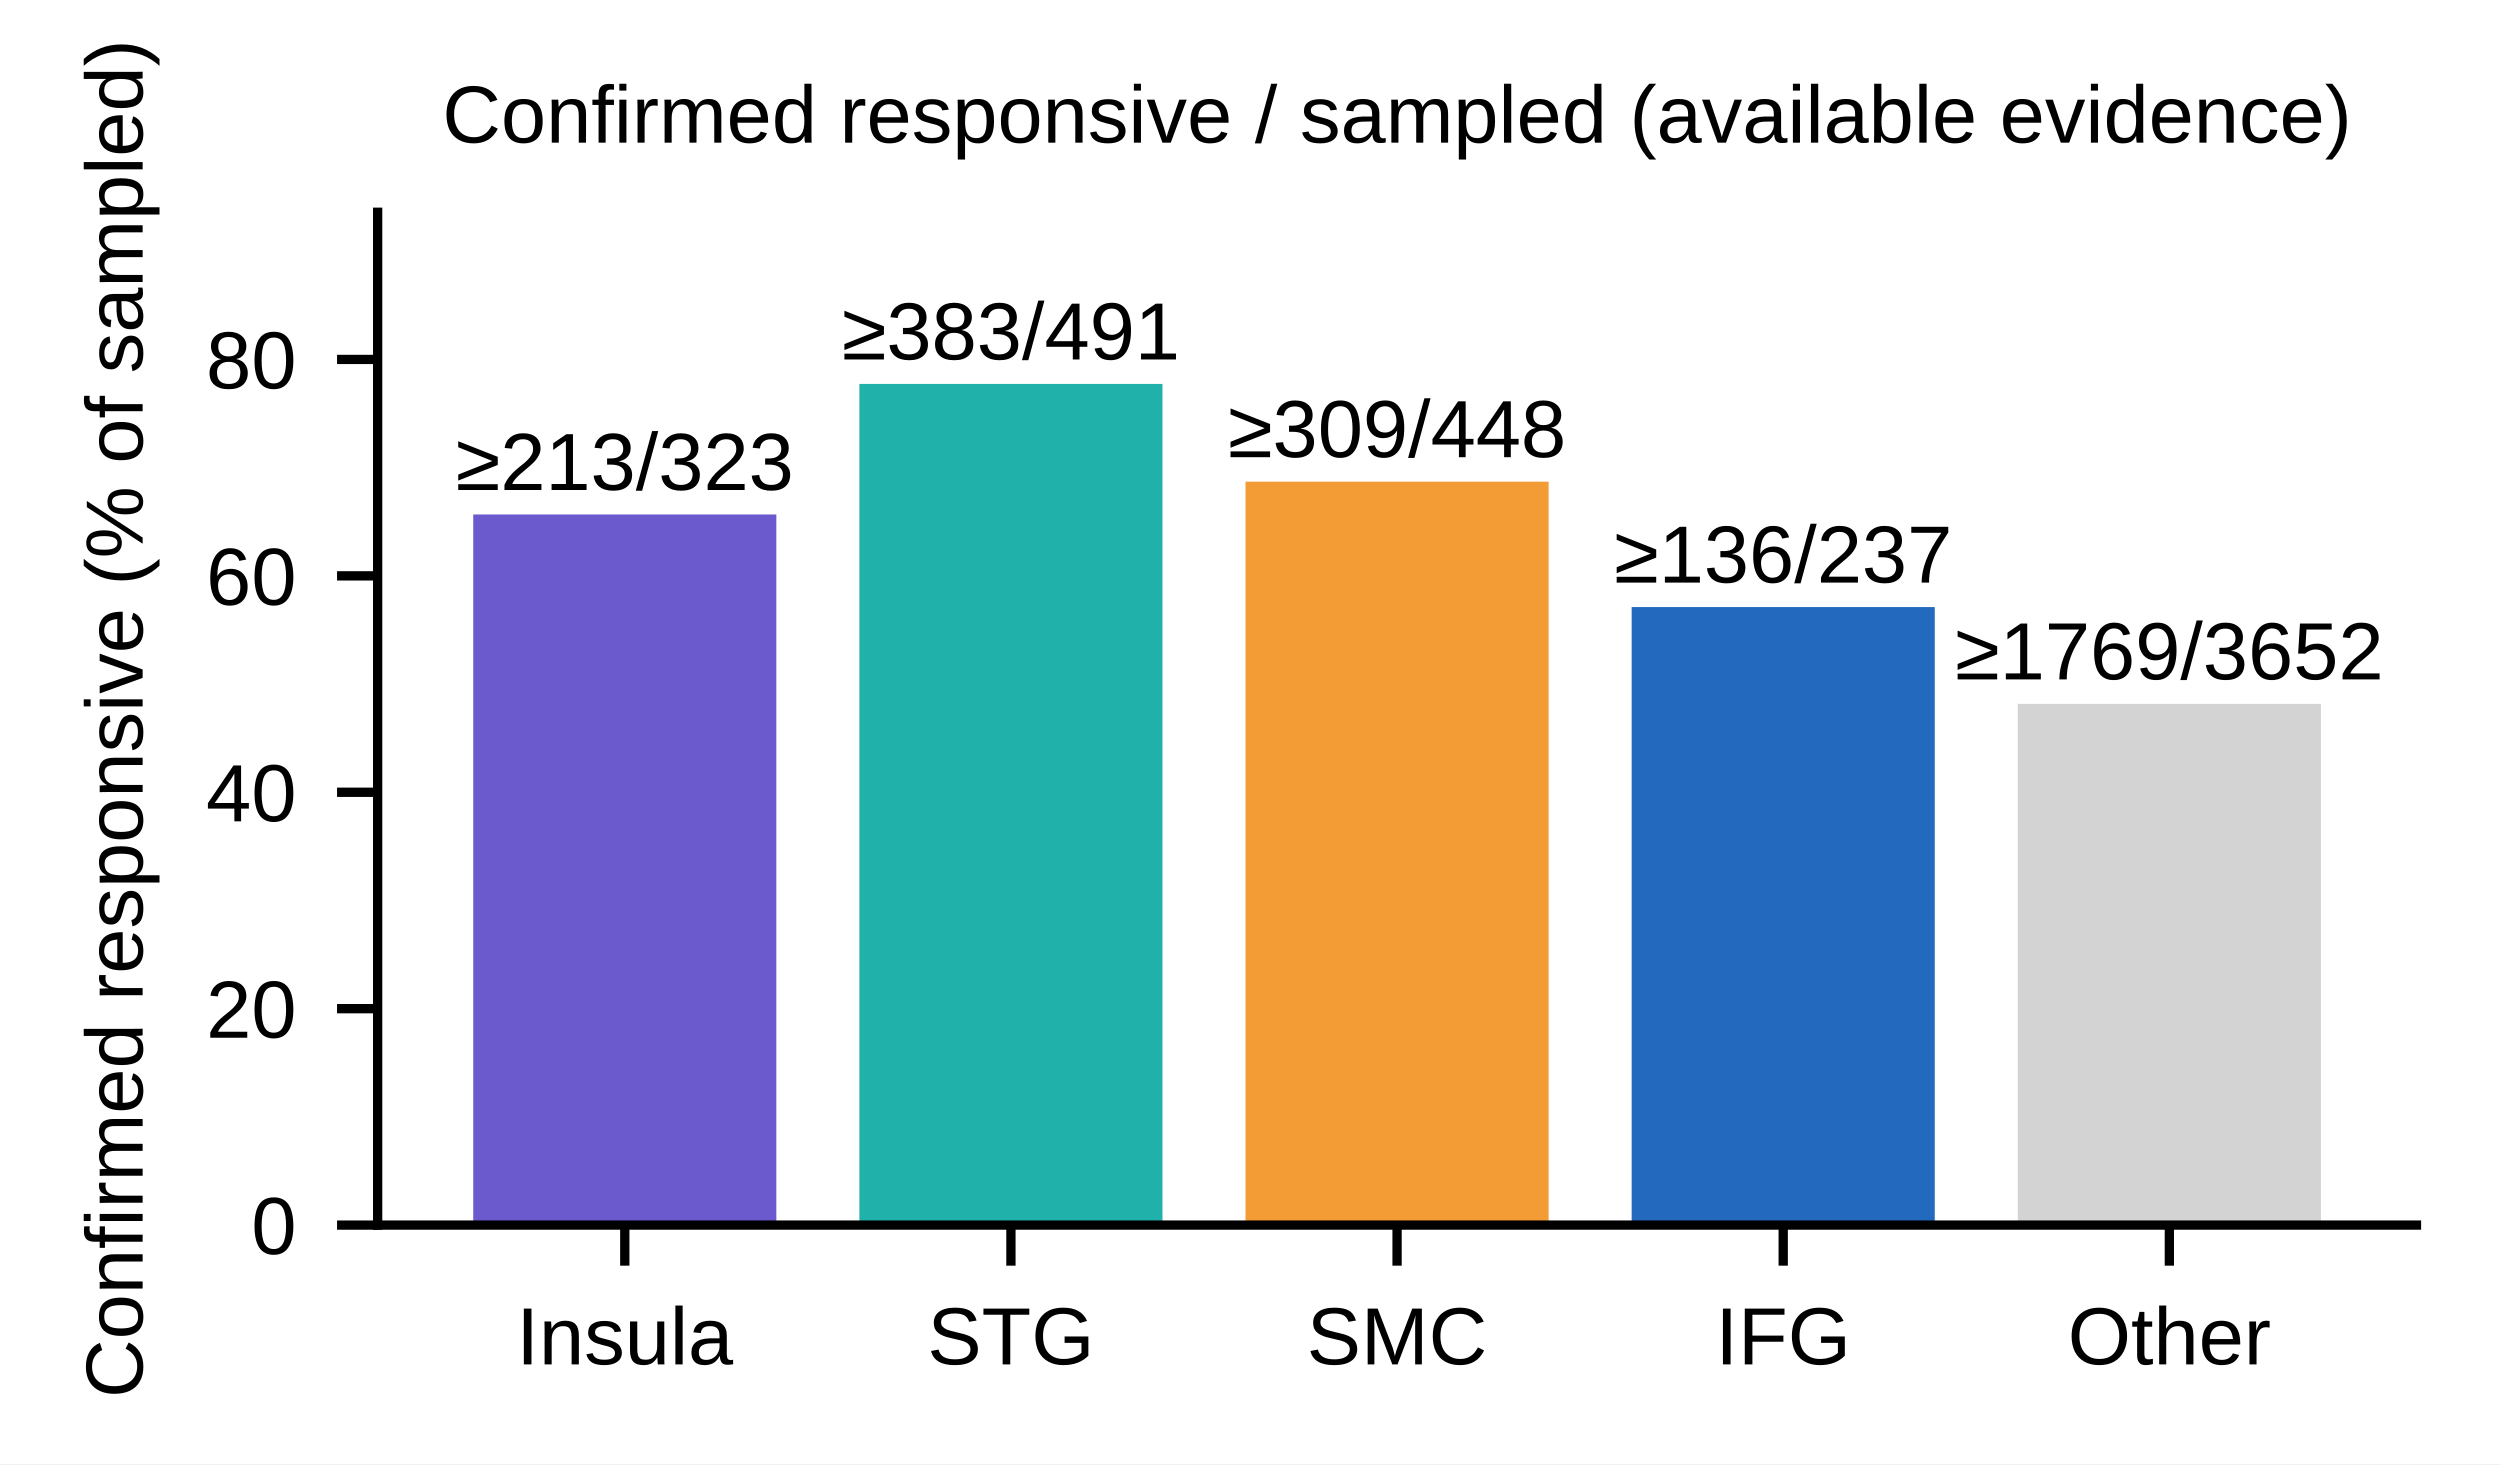
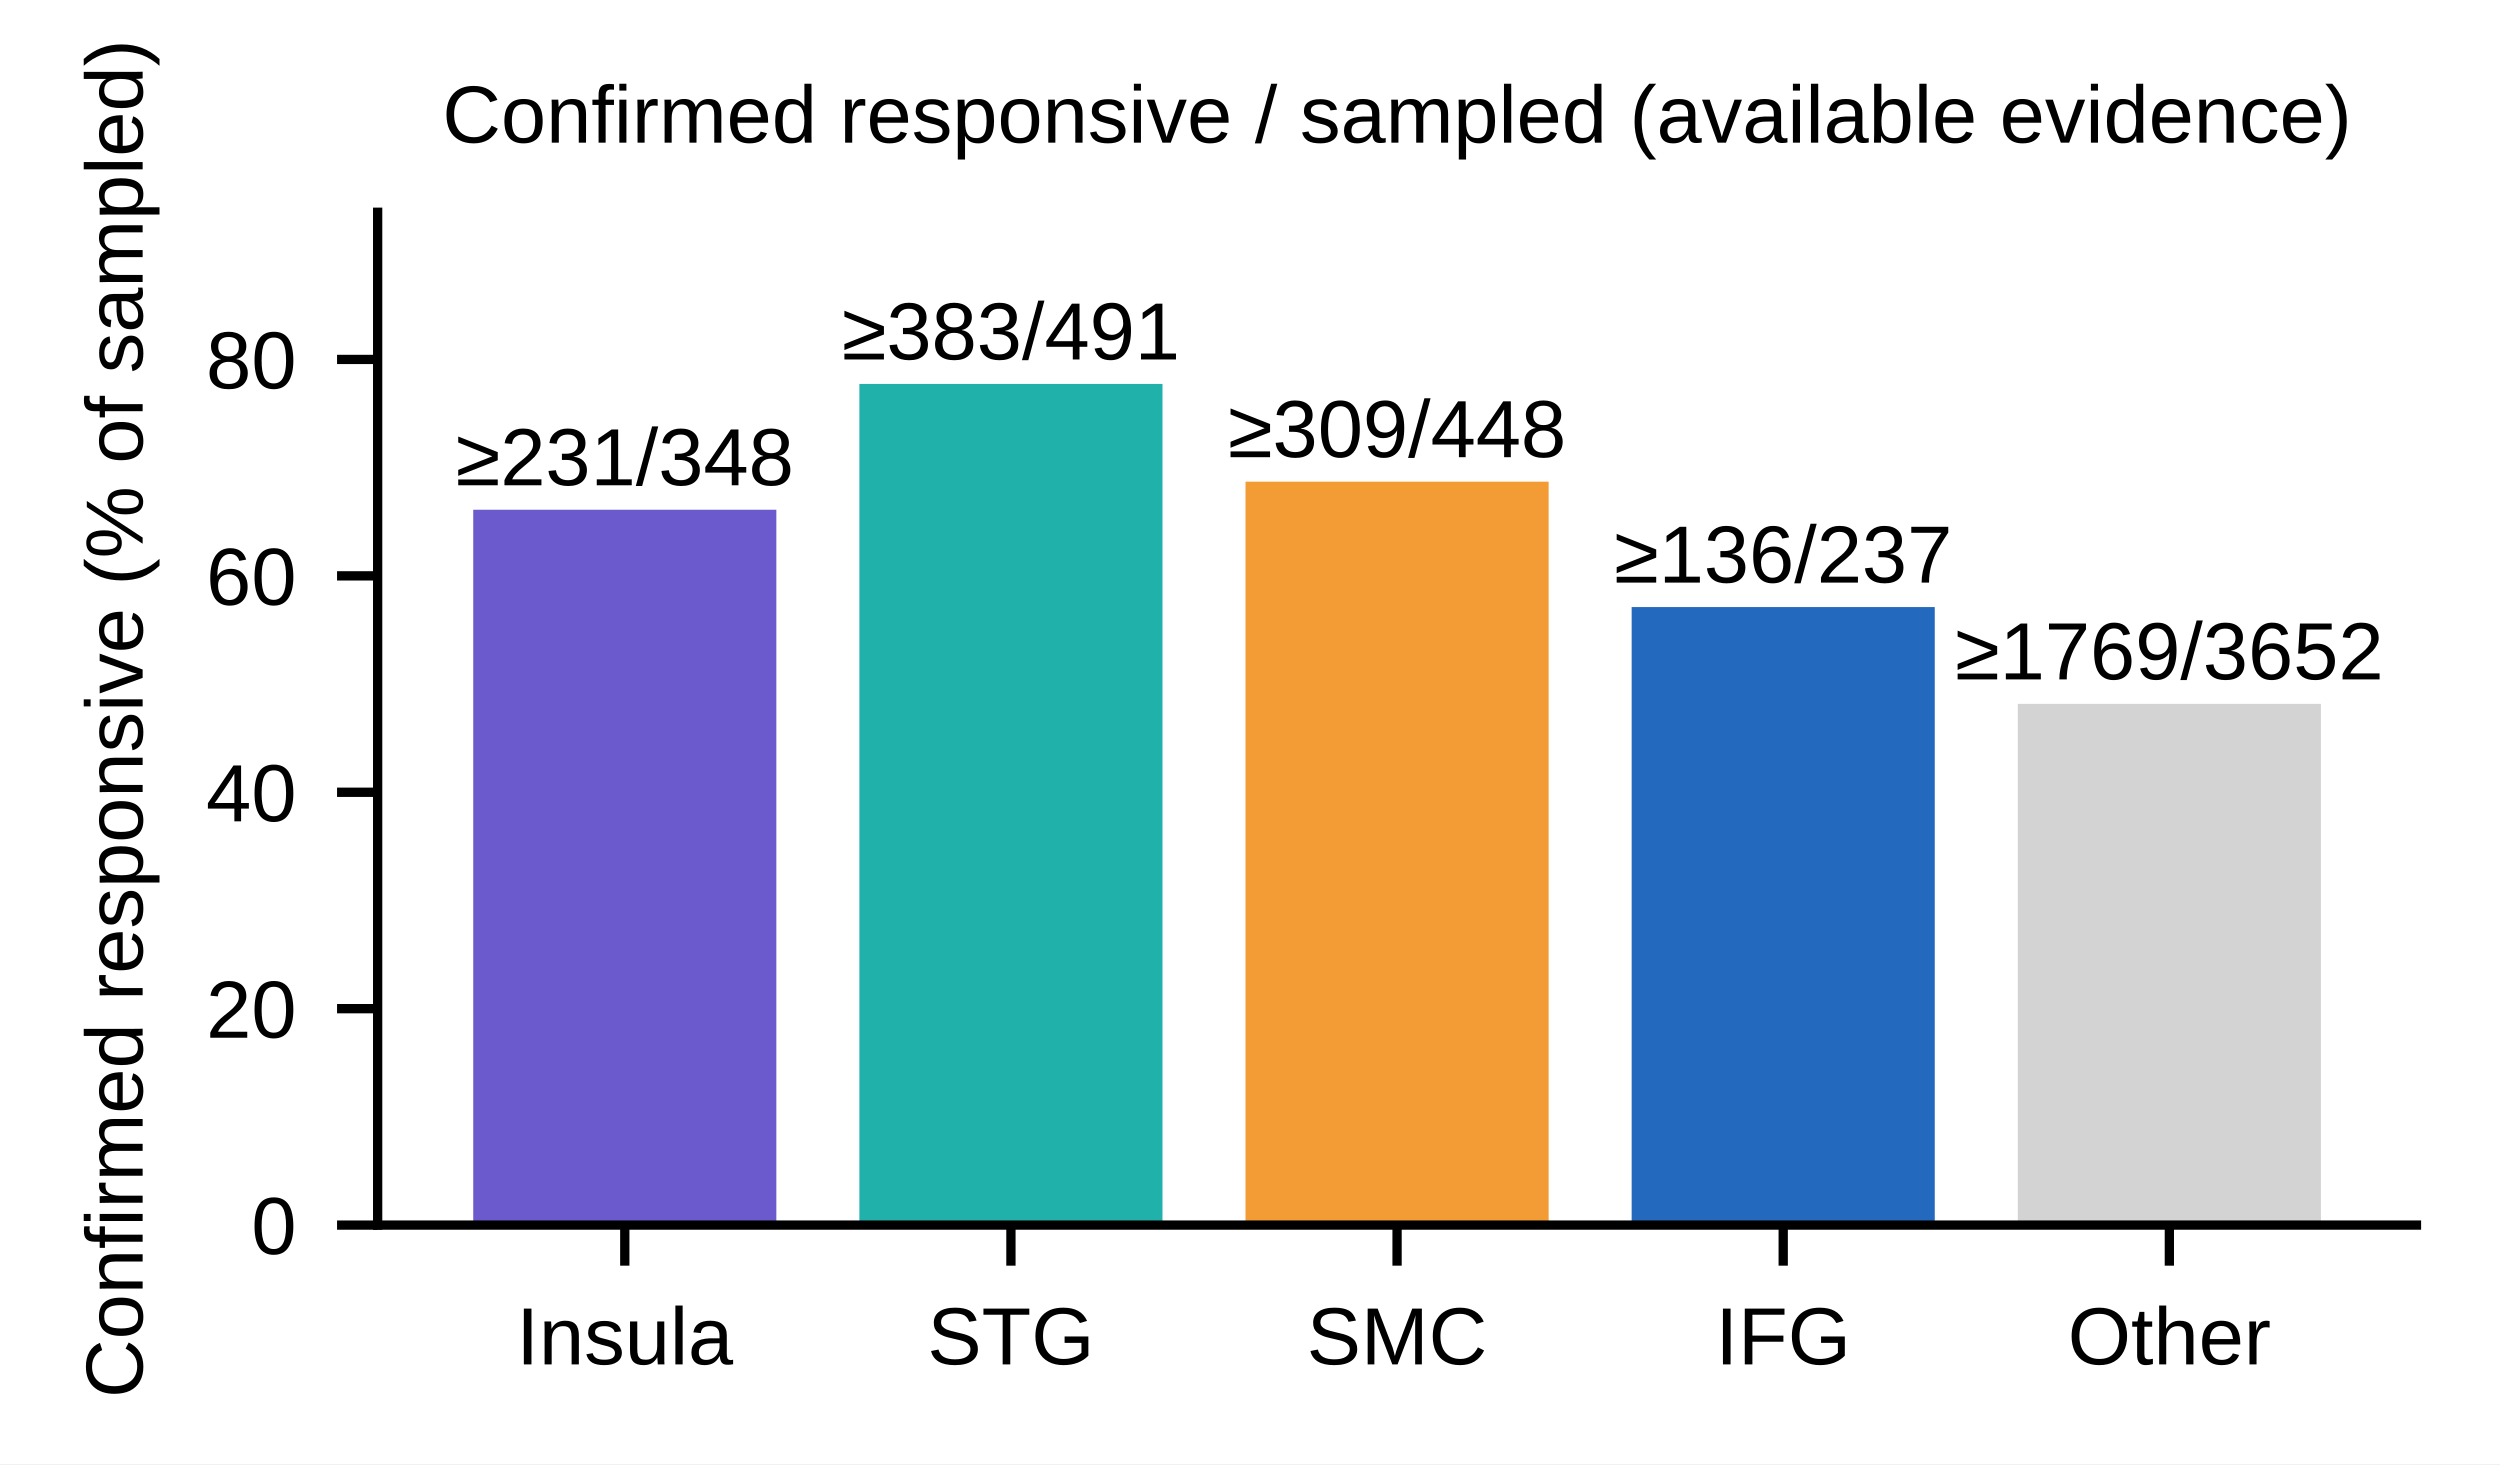
<svg xmlns="http://www.w3.org/2000/svg" xmlns:xlink="http://www.w3.org/1999/xlink" width="215.502pt" height="126.205pt" viewBox="0 0 215.502 126.205" version="1.1">
  <defs>
    <style type="text/css">*{stroke-linejoin: round; stroke-linecap: butt}</style>
  </defs>
  <g id="figure_1">
    <g id="patch_1">
      <path d="M 0 126.205  L 215.502 126.205  L 215.502 0  L 0 0  z " style="fill: #ffffff" />
    </g>
    <g id="axes_1">
      <g id="patch_2">
        <path d="M 32.554 105.603  L 208.302 105.603  L 208.302 18.296  L 32.554 18.296  z " style="fill: #ffffff" />
      </g>
      <g id="patch_3">
-         <path d="M 40.543 105.603  L 67.171 105.603  L 67.171 44.095  L 40.543 44.095  z " clip-path="url(#p5be32ac6b0)" style="fill: #6a5acd; stroke: #ffffff; stroke-width: 0.5; stroke-linejoin: miter" />
+         <path d="M 40.543 105.603  L 67.171 105.603  L 67.171 43.69  L 40.543 43.69  z " clip-path="url(#pa20d90f053)" style="fill: #6a5acd; stroke: #ffffff; stroke-width: 0.5; stroke-linejoin: miter" />
      </g>
      <g id="patch_4">
-         <path d="M 73.829 105.603  L 100.457 105.603  L 100.457 32.847  L 73.829 32.847  z " clip-path="url(#p5be32ac6b0)" style="fill: #20b2aa; stroke: #ffffff; stroke-width: 0.5; stroke-linejoin: miter" />
+         <path d="M 73.829 105.603  L 100.457 105.603  L 100.457 32.847  L 73.829 32.847  z " clip-path="url(#pa20d90f053)" style="fill: #20b2aa; stroke: #ffffff; stroke-width: 0.5; stroke-linejoin: miter" />
      </g>
      <g id="patch_5">
-         <path d="M 107.114 105.603  L 133.743 105.603  L 133.743 41.27  L 107.114 41.27  z " clip-path="url(#p5be32ac6b0)" style="fill: #f39b35; stroke: #ffffff; stroke-width: 0.5; stroke-linejoin: miter" />
+         <path d="M 107.114 105.603  L 133.743 105.603  L 133.743 41.27  L 107.114 41.27  z " clip-path="url(#pa20d90f053)" style="fill: #f39b35; stroke: #ffffff; stroke-width: 0.5; stroke-linejoin: miter" />
      </g>
      <g id="patch_6">
-         <path d="M 140.4 105.603  L 167.028 105.603  L 167.028 52.08  L 140.4 52.08  z " clip-path="url(#p5be32ac6b0)" style="fill: #2369bd; stroke: #ffffff; stroke-width: 0.5; stroke-linejoin: miter" />
+         <path d="M 140.4 105.603  L 167.028 105.603  L 167.028 52.08  L 140.4 52.08  z " clip-path="url(#pa20d90f053)" style="fill: #2369bd; stroke: #ffffff; stroke-width: 0.5; stroke-linejoin: miter" />
      </g>
      <g id="patch_7">
-         <path d="M 173.685 105.603  L 200.314 105.603  L 200.314 60.423  L 173.685 60.423  z " clip-path="url(#p5be32ac6b0)" style="fill: #d3d3d3; stroke: #ffffff; stroke-width: 0.5; stroke-linejoin: miter" />
+         <path d="M 173.685 105.603  L 200.314 105.603  L 200.314 60.423  L 173.685 60.423  z " clip-path="url(#pa20d90f053)" style="fill: #d3d3d3; stroke: #ffffff; stroke-width: 0.5; stroke-linejoin: miter" />
      </g>
      <g id="matplotlib.axis_1">
        <g id="xtick_1">
          <g id="line2d_1">
            <defs>
-               <path id="mad52899200" d="M 0 0  L 0 3.5  " style="stroke: #000000; stroke-width: 0.8" />
+               <path id="m59274b90d2" d="M 0 0  L 0 3.5  " style="stroke: #000000; stroke-width: 0.8" />
            </defs>
            <g>
-               <use xlink:href="#mad52899200" x="53.857" y="105.603" style="stroke: #000000; stroke-width: 0.8" />
+               <use xlink:href="#m59274b90d2" x="53.857" y="105.603" style="stroke: #000000; stroke-width: 0.8" />
            </g>
          </g>
          <g id="text_1">
            <text style="font-size: 7px; font-family: 'Arial', sans-serif; text-anchor: middle" x="53.857" y="117.613" transform="rotate(-0 53.85717 117.6133)">Insula</text>
          </g>
        </g>
        <g id="xtick_2">
          <g id="line2d_2">
            <g>
-               <use xlink:href="#mad52899200" x="87.143" y="105.603" style="stroke: #000000; stroke-width: 0.8" />
+               <use xlink:href="#m59274b90d2" x="87.143" y="105.603" style="stroke: #000000; stroke-width: 0.8" />
            </g>
          </g>
          <g id="text_2">
            <text style="font-size: 7px; font-family: 'Arial', sans-serif; text-anchor: middle" x="87.143" y="117.613" transform="rotate(-0 87.14278 117.6133)">STG</text>
          </g>
        </g>
        <g id="xtick_3">
          <g id="line2d_3">
            <g>
-               <use xlink:href="#mad52899200" x="120.428" y="105.603" style="stroke: #000000; stroke-width: 0.8" />
+               <use xlink:href="#m59274b90d2" x="120.428" y="105.603" style="stroke: #000000; stroke-width: 0.8" />
            </g>
          </g>
          <g id="text_3">
            <text style="font-size: 7px; font-family: 'Arial', sans-serif; text-anchor: middle" x="120.428" y="117.613" transform="rotate(-0 120.4284 117.6133)">SMC</text>
          </g>
        </g>
        <g id="xtick_4">
          <g id="line2d_4">
            <g>
-               <use xlink:href="#mad52899200" x="153.714" y="105.603" style="stroke: #000000; stroke-width: 0.8" />
+               <use xlink:href="#m59274b90d2" x="153.714" y="105.603" style="stroke: #000000; stroke-width: 0.8" />
            </g>
          </g>
          <g id="text_4">
            <text style="font-size: 7px; font-family: 'Arial', sans-serif; text-anchor: middle" x="153.714" y="117.613" transform="rotate(-0 153.714 117.6133)">IFG</text>
          </g>
        </g>
        <g id="xtick_5">
          <g id="line2d_5">
            <g>
-               <use xlink:href="#mad52899200" x="187" y="105.603" style="stroke: #000000; stroke-width: 0.8" />
+               <use xlink:href="#m59274b90d2" x="187" y="105.603" style="stroke: #000000; stroke-width: 0.8" />
            </g>
          </g>
          <g id="text_5">
            <text style="font-size: 7px; font-family: 'Arial', sans-serif; text-anchor: middle" x="187" y="117.613" transform="rotate(-0 186.9996 117.6133)">Other</text>
          </g>
        </g>
      </g>
      <g id="matplotlib.axis_2">
        <g id="ytick_1">
          <g id="line2d_6">
            <defs>
-               <path id="m9dd3fd733f" d="M 0 0  L -3.5 0  " style="stroke: #000000; stroke-width: 0.8" />
+               <path id="ma463d7a7de" d="M 0 0  L -3.5 0  " style="stroke: #000000; stroke-width: 0.8" />
            </defs>
            <g>
-               <use xlink:href="#m9dd3fd733f" x="32.554" y="105.603" style="stroke: #000000; stroke-width: 0.8" />
+               <use xlink:href="#ma463d7a7de" x="32.554" y="105.603" style="stroke: #000000; stroke-width: 0.8" />
            </g>
          </g>
          <g id="text_6">
            <text style="font-size: 7px; font-family: 'Arial', sans-serif; text-anchor: end" x="25.554" y="108.108" transform="rotate(-0 25.55438 108.1081)">0</text>
          </g>
        </g>
        <g id="ytick_2">
          <g id="line2d_7">
            <g>
-               <use xlink:href="#m9dd3fd733f" x="32.554" y="86.948" style="stroke: #000000; stroke-width: 0.8" />
+               <use xlink:href="#ma463d7a7de" x="32.554" y="86.948" style="stroke: #000000; stroke-width: 0.8" />
            </g>
          </g>
          <g id="text_7">
            <text style="font-size: 7px; font-family: 'Arial', sans-serif; text-anchor: end" x="25.554" y="89.454" transform="rotate(-0 25.55438 89.45372)">20</text>
          </g>
        </g>
        <g id="ytick_3">
          <g id="line2d_8">
            <g>
-               <use xlink:href="#m9dd3fd733f" x="32.554" y="68.294" style="stroke: #000000; stroke-width: 0.8" />
+               <use xlink:href="#ma463d7a7de" x="32.554" y="68.294" style="stroke: #000000; stroke-width: 0.8" />
            </g>
          </g>
          <g id="text_8">
            <text style="font-size: 7px; font-family: 'Arial', sans-serif; text-anchor: end" x="25.554" y="70.799" transform="rotate(-0 25.55438 70.79933)">40</text>
          </g>
        </g>
        <g id="ytick_4">
          <g id="line2d_9">
            <g>
-               <use xlink:href="#m9dd3fd733f" x="32.554" y="49.64" style="stroke: #000000; stroke-width: 0.8" />
+               <use xlink:href="#ma463d7a7de" x="32.554" y="49.64" style="stroke: #000000; stroke-width: 0.8" />
            </g>
          </g>
          <g id="text_9">
            <text style="font-size: 7px; font-family: 'Arial', sans-serif; text-anchor: end" x="25.554" y="52.145" transform="rotate(-0 25.55438 52.14494)">60</text>
          </g>
        </g>
        <g id="ytick_5">
          <g id="line2d_10">
            <g>
-               <use xlink:href="#m9dd3fd733f" x="32.554" y="30.985" style="stroke: #000000; stroke-width: 0.8" />
+               <use xlink:href="#ma463d7a7de" x="32.554" y="30.985" style="stroke: #000000; stroke-width: 0.8" />
            </g>
          </g>
          <g id="text_10">
            <text style="font-size: 7px; font-family: 'Arial', sans-serif; text-anchor: end" x="25.554" y="33.491" transform="rotate(-0 25.55438 33.49056)">80</text>
          </g>
        </g>
        <g id="text_11">
          <text style="font-size: 7px; font-family: 'Arial', sans-serif; text-anchor: middle" x="12.296" y="61.949" transform="rotate(-90 12.29578 61.94933)">Confirmed responsive (% of sampled)</text>
        </g>
      </g>
      <g id="patch_8">
        <path d="M 32.554 105.603  L 32.554 18.296  " style="fill: none; stroke: #000000; stroke-width: 0.8; stroke-linejoin: miter; stroke-linecap: square" />
      </g>
      <g id="patch_9">
        <path d="M 32.554 105.603  L 208.302 105.603  " style="fill: none; stroke: #000000; stroke-width: 0.8; stroke-linejoin: miter; stroke-linecap: square" />
      </g>
      <g id="text_12">
-         <text style="font-size: 7px; font-family: 'Arial', sans-serif; text-anchor: middle" x="53.857" y="42.238" transform="rotate(-0 53.85717 42.23776)">≥213/323</text>
+         <text style="font-size: 7px; font-family: 'Arial', sans-serif; text-anchor: middle" x="53.857" y="41.832" transform="rotate(-0 53.85717 41.83199)">≥231/348</text>
      </g>
      <g id="text_13">
        <text style="font-size: 7px; font-family: 'Arial', sans-serif; text-anchor: middle" x="87.143" y="30.989" transform="rotate(-0 87.14278 30.98935)">≥383/491</text>
      </g>
      <g id="text_14">
        <text style="font-size: 7px; font-family: 'Arial', sans-serif; text-anchor: middle" x="120.428" y="39.413" transform="rotate(-0 120.4284 39.41261)">≥309/448</text>
      </g>
      <g id="text_15">
        <text style="font-size: 7px; font-family: 'Arial', sans-serif; text-anchor: middle" x="153.714" y="50.222" transform="rotate(-0 153.714 50.22212)">≥136/237</text>
      </g>
      <g id="text_16">
        <text style="font-size: 7px; font-family: 'Arial', sans-serif; text-anchor: middle" x="187" y="58.565" transform="rotate(-0 186.9996 58.56507)">≥1769/3652</text>
      </g>
      <g id="text_17">
        <text style="font-size: 7px; font-family: 'Arial', sans-serif; text-anchor: middle" x="120.428" y="12.296" transform="rotate(-0 120.4284 12.29578)">Confirmed responsive / sampled (available evidence)</text>
      </g>
    </g>
  </g>
  <defs>
-     <clipPath id="p5be32ac6b0">
+     <clipPath id="pa20d90f053">
      <rect x="32.554" y="18.296" width="175.748" height="87.307" />
    </clipPath>
  </defs>
</svg>
